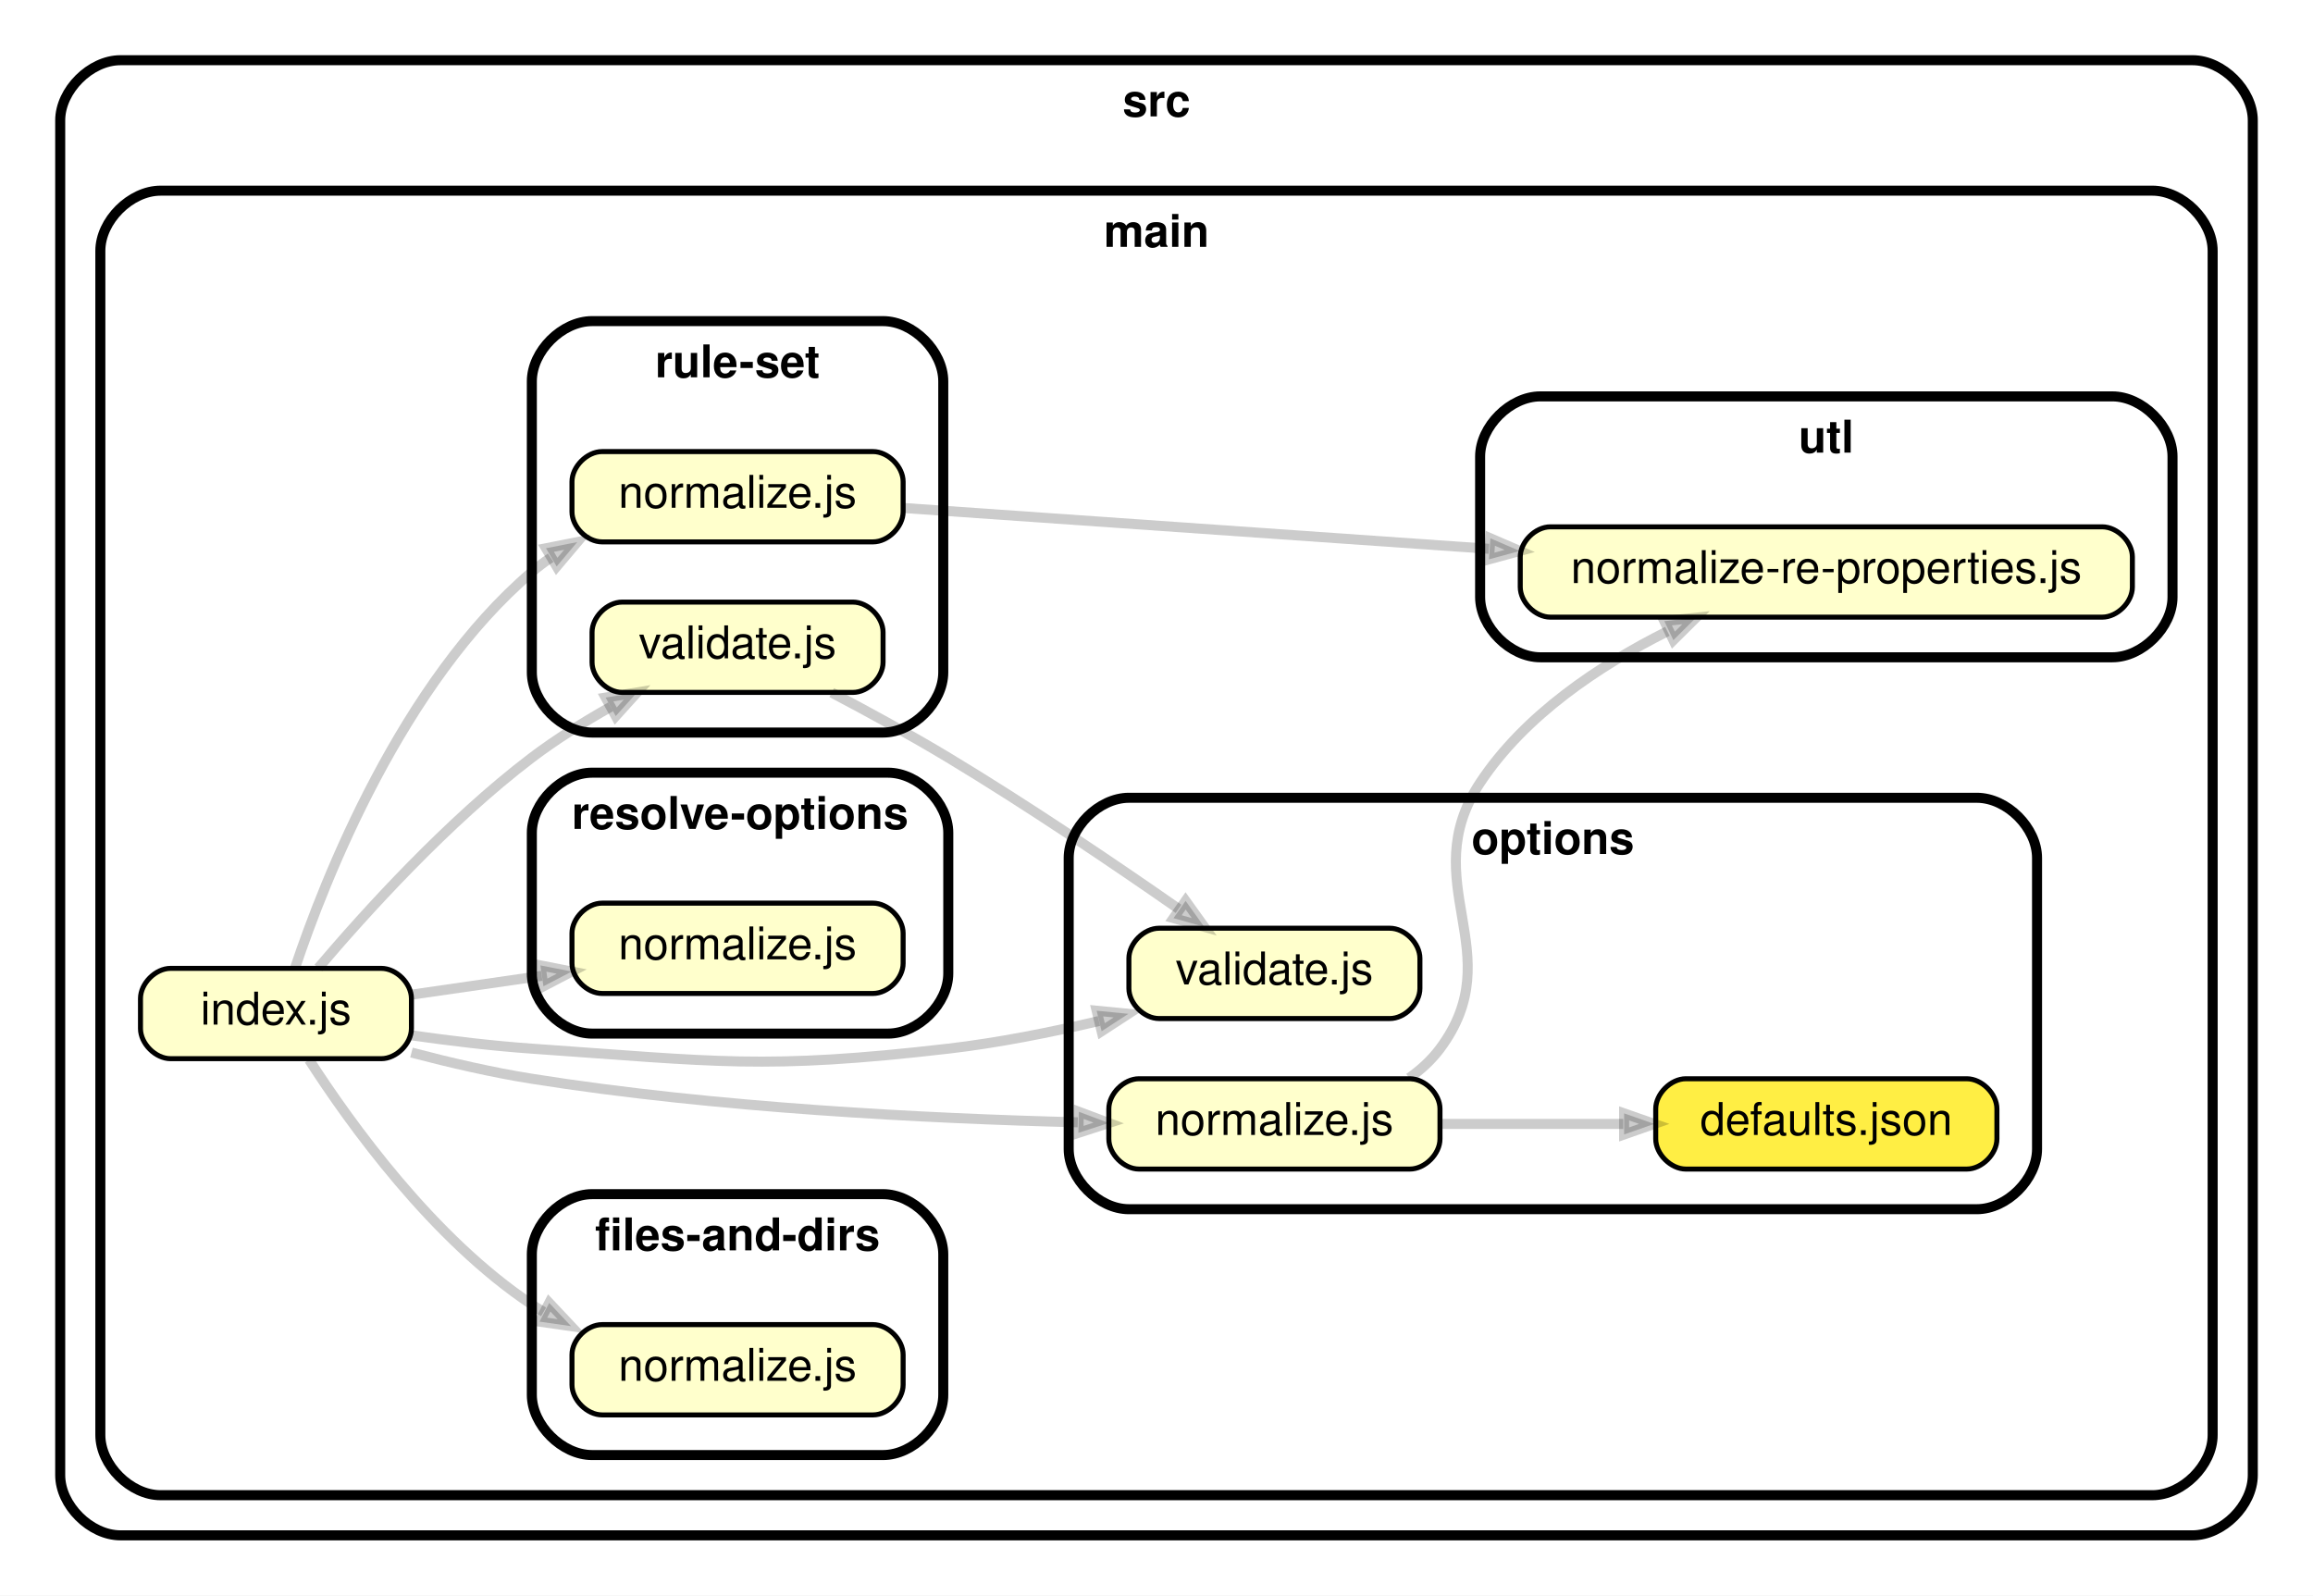
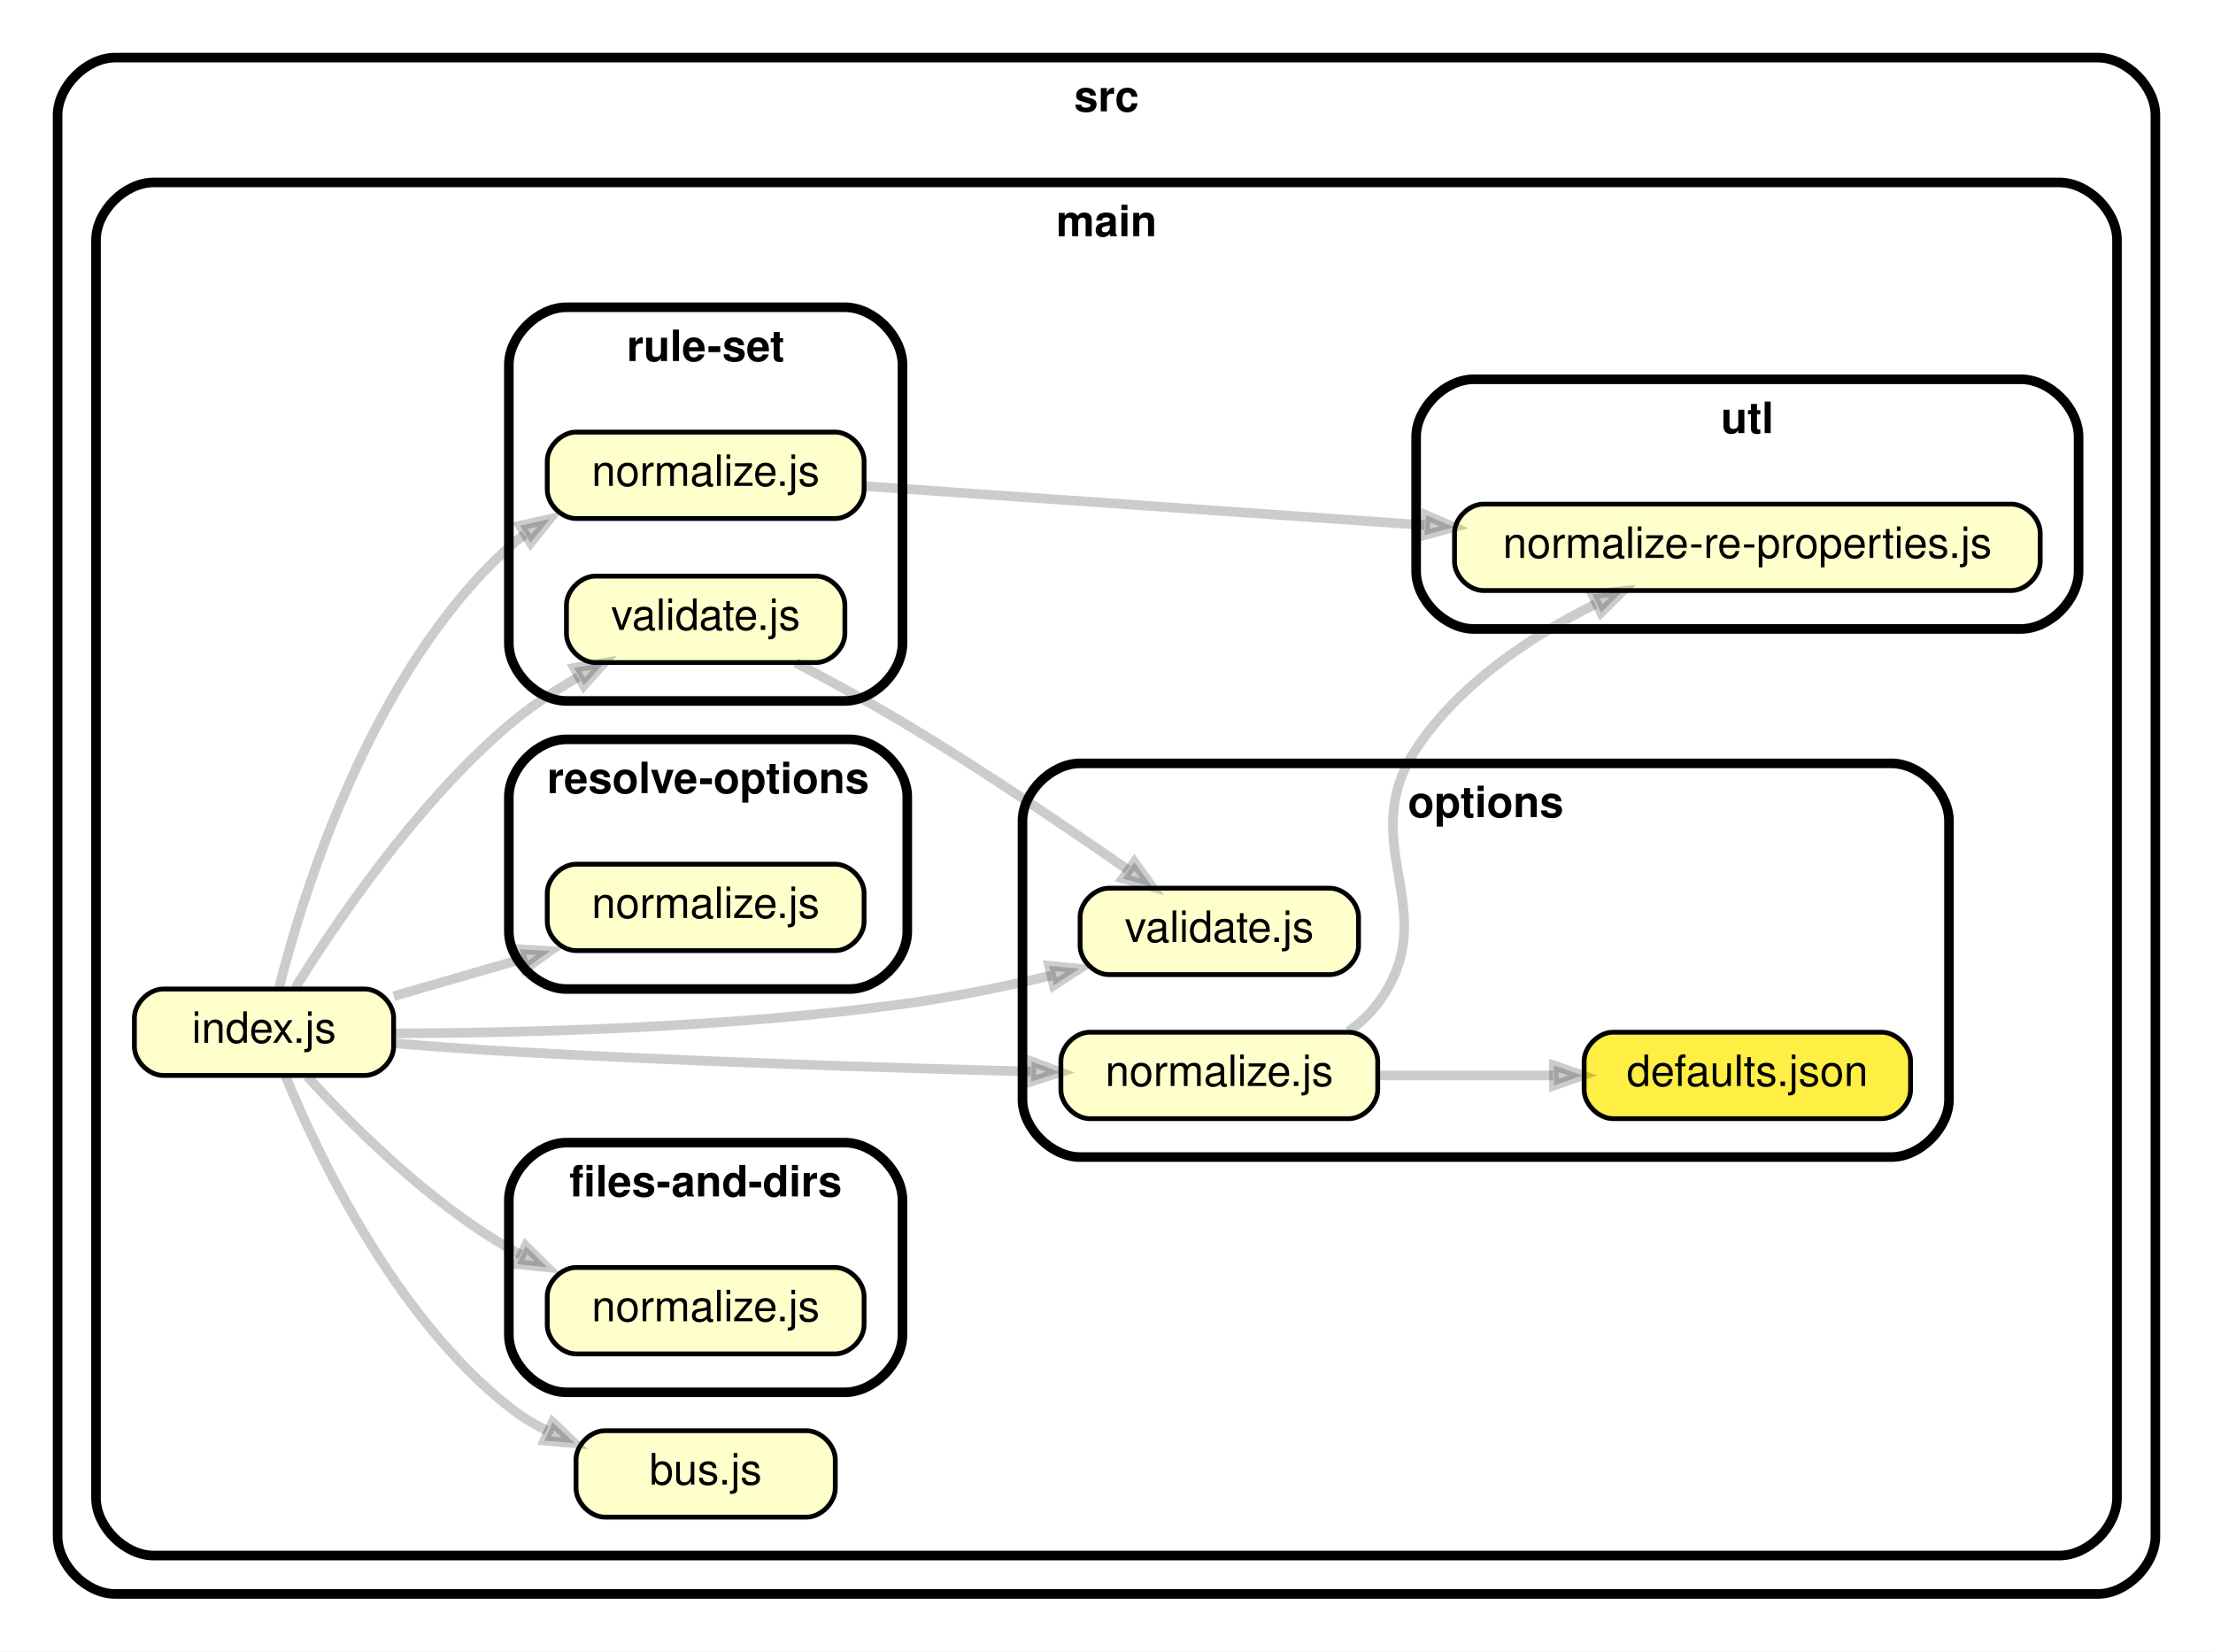
- <svg xmlns="http://www.w3.org/2000/svg" xmlns:xlink="http://www.w3.org/1999/xlink" width="461pt" height="318pt" viewBox="0.00 0.00 461.00 318.00">
-   <g id="graph0" class="graph" transform="scale(1 1) rotate(0) translate(4 314)">
-     <polygon fill="white" stroke="transparent" points="-4,4 -4,-314 457,-314 457,4 -4,4" />
+ <svg xmlns="http://www.w3.org/2000/svg" xmlns:xlink="http://www.w3.org/1999/xlink" width="461pt" height="344pt" viewBox="0.00 0.00 461.00 344.00">
+   <g id="graph0" class="graph" transform="scale(1 1) rotate(0) translate(4 340)">
+     <polygon fill="white" stroke="transparent" points="-4,4 -4,-340 457,-340 457,4 -4,4" />
    <g id="clust1" class="cluster">
-       <path fill="#ffffff" stroke="black" stroke-width="2" d="M20,-8C20,-8 433,-8 433,-8 439,-8 445,-14 445,-20 445,-20 445,-290 445,-290 445,-296 439,-302 433,-302 433,-302 20,-302 20,-302 14,-302 8,-296 8,-290 8,-290 8,-20 8,-20 8,-14 14,-8 20,-8" />
-       <text text-anchor="middle" x="226.5" y="-290.8" font-family="Helvetica,sans-Serif" font-weight="bold" font-size="9.00">src</text>
+       <path fill="#ffffff" stroke="black" stroke-width="2" d="M20,-8C20,-8 433,-8 433,-8 439,-8 445,-14 445,-20 445,-20 445,-316 445,-316 445,-322 439,-328 433,-328 433,-328 20,-328 20,-328 14,-328 8,-322 8,-316 8,-316 8,-20 8,-20 8,-14 14,-8 20,-8" />
+       <text text-anchor="middle" x="226.5" y="-316.8" font-family="Helvetica,sans-Serif" font-weight="bold" font-size="9.00">src</text>
    </g>
    <g id="clust2" class="cluster">
-       <path fill="#ffffff" stroke="black" stroke-width="2" d="M28,-16C28,-16 425,-16 425,-16 431,-16 437,-22 437,-28 437,-28 437,-264 437,-264 437,-270 431,-276 425,-276 425,-276 28,-276 28,-276 22,-276 16,-270 16,-264 16,-264 16,-28 16,-28 16,-22 22,-16 28,-16" />
-       <text text-anchor="middle" x="226.5" y="-264.8" font-family="Helvetica,sans-Serif" font-weight="bold" font-size="9.00">main</text>
+       <path fill="#ffffff" stroke="black" stroke-width="2" d="M28,-16C28,-16 425,-16 425,-16 431,-16 437,-22 437,-28 437,-28 437,-290 437,-290 437,-296 431,-302 425,-302 425,-302 28,-302 28,-302 22,-302 16,-296 16,-290 16,-290 16,-28 16,-28 16,-22 22,-16 28,-16" />
+       <text text-anchor="middle" x="226.5" y="-290.8" font-family="Helvetica,sans-Serif" font-weight="bold" font-size="9.00">main</text>
    </g>
    <g id="clust3" class="cluster">
-       <path fill="#ffffff" stroke="black" stroke-width="2" d="M114,-24C114,-24 172,-24 172,-24 178,-24 184,-30 184,-36 184,-36 184,-64 184,-64 184,-70 178,-76 172,-76 172,-76 114,-76 114,-76 108,-76 102,-70 102,-64 102,-64 102,-36 102,-36 102,-30 108,-24 114,-24" />
-       <text text-anchor="middle" x="143" y="-64.8" font-family="Helvetica,sans-Serif" font-weight="bold" font-size="9.00">files-and-dirs</text>
+       <path fill="#ffffff" stroke="black" stroke-width="2" d="M114,-50C114,-50 172,-50 172,-50 178,-50 184,-56 184,-62 184,-62 184,-90 184,-90 184,-96 178,-102 172,-102 172,-102 114,-102 114,-102 108,-102 102,-96 102,-90 102,-90 102,-62 102,-62 102,-56 108,-50 114,-50" />
+       <text text-anchor="middle" x="143" y="-90.8" font-family="Helvetica,sans-Serif" font-weight="bold" font-size="9.00">files-and-dirs</text>
    </g>
    <g id="clust4" class="cluster">
-       <path fill="#ffffff" stroke="black" stroke-width="2" d="M221,-73C221,-73 390,-73 390,-73 396,-73 402,-79 402,-85 402,-85 402,-143 402,-143 402,-149 396,-155 390,-155 390,-155 221,-155 221,-155 215,-155 209,-149 209,-143 209,-143 209,-85 209,-85 209,-79 215,-73 221,-73" />
-       <text text-anchor="middle" x="305.5" y="-143.8" font-family="Helvetica,sans-Serif" font-weight="bold" font-size="9.00">options</text>
+       <path fill="#ffffff" stroke="black" stroke-width="2" d="M221,-99C221,-99 390,-99 390,-99 396,-99 402,-105 402,-111 402,-111 402,-169 402,-169 402,-175 396,-181 390,-181 390,-181 221,-181 221,-181 215,-181 209,-175 209,-169 209,-169 209,-111 209,-111 209,-105 215,-99 221,-99" />
+       <text text-anchor="middle" x="305.5" y="-169.8" font-family="Helvetica,sans-Serif" font-weight="bold" font-size="9.00">options</text>
    </g>
    <g id="clust5" class="cluster">
-       <path fill="#ffffff" stroke="black" stroke-width="2" d="M114,-108C114,-108 173,-108 173,-108 179,-108 185,-114 185,-120 185,-120 185,-148 185,-148 185,-154 179,-160 173,-160 173,-160 114,-160 114,-160 108,-160 102,-154 102,-148 102,-148 102,-120 102,-120 102,-114 108,-108 114,-108" />
-       <text text-anchor="middle" x="143.5" y="-148.8" font-family="Helvetica,sans-Serif" font-weight="bold" font-size="9.00">resolve-options</text>
+       <path fill="#ffffff" stroke="black" stroke-width="2" d="M114,-134C114,-134 173,-134 173,-134 179,-134 185,-140 185,-146 185,-146 185,-174 185,-174 185,-180 179,-186 173,-186 173,-186 114,-186 114,-186 108,-186 102,-180 102,-174 102,-174 102,-146 102,-146 102,-140 108,-134 114,-134" />
+       <text text-anchor="middle" x="143.5" y="-174.8" font-family="Helvetica,sans-Serif" font-weight="bold" font-size="9.00">resolve-options</text>
    </g>
    <g id="clust6" class="cluster">
-       <path fill="#ffffff" stroke="black" stroke-width="2" d="M114,-168C114,-168 172,-168 172,-168 178,-168 184,-174 184,-180 184,-180 184,-238 184,-238 184,-244 178,-250 172,-250 172,-250 114,-250 114,-250 108,-250 102,-244 102,-238 102,-238 102,-180 102,-180 102,-174 108,-168 114,-168" />
-       <text text-anchor="middle" x="143" y="-238.8" font-family="Helvetica,sans-Serif" font-weight="bold" font-size="9.00">rule-set</text>
+       <path fill="#ffffff" stroke="black" stroke-width="2" d="M114,-194C114,-194 172,-194 172,-194 178,-194 184,-200 184,-206 184,-206 184,-264 184,-264 184,-270 178,-276 172,-276 172,-276 114,-276 114,-276 108,-276 102,-270 102,-264 102,-264 102,-206 102,-206 102,-200 108,-194 114,-194" />
+       <text text-anchor="middle" x="143" y="-264.8" font-family="Helvetica,sans-Serif" font-weight="bold" font-size="9.00">rule-set</text>
    </g>
    <g id="clust7" class="cluster">
-       <path fill="#ffffff" stroke="black" stroke-width="2" d="M303,-183C303,-183 417,-183 417,-183 423,-183 429,-189 429,-195 429,-195 429,-223 429,-223 429,-229 423,-235 417,-235 417,-235 303,-235 303,-235 297,-235 291,-229 291,-223 291,-223 291,-195 291,-195 291,-189 297,-183 303,-183" />
-       <text text-anchor="middle" x="360" y="-223.8" font-family="Helvetica,sans-Serif" font-weight="bold" font-size="9.00">utl</text>
+       <path fill="#ffffff" stroke="black" stroke-width="2" d="M303,-209C303,-209 417,-209 417,-209 423,-209 429,-215 429,-221 429,-221 429,-249 429,-249 429,-255 423,-261 417,-261 417,-261 303,-261 303,-261 297,-261 291,-255 291,-249 291,-249 291,-221 291,-221 291,-215 297,-209 303,-209" />
+       <text text-anchor="middle" x="360" y="-249.8" font-family="Helvetica,sans-Serif" font-weight="bold" font-size="9.00">utl</text>
    </g>
    <g id="node1" class="node">
      <g id="a_node1">
-         <a xlink:href="src/main/files-and-dirs/normalize.js" xlink:title="normalize.js">
-           <path fill="#ffffcc" stroke="black" d="M170,-50C170,-50 116,-50 116,-50 113,-50 110,-47 110,-44 110,-44 110,-38 110,-38 110,-35 113,-32 116,-32 116,-32 170,-32 170,-32 173,-32 176,-35 176,-38 176,-38 176,-44 176,-44 176,-47 173,-50 170,-50" />
-           <text text-anchor="middle" x="143" y="-38.8" font-family="Helvetica,sans-Serif" font-size="9.00">normalize.js</text>
+         <a xlink:href="src/main/bus.js" xlink:title="bus.js">
+           <path fill="#ffffcc" stroke="black" d="M164,-42C164,-42 122,-42 122,-42 119,-42 116,-39 116,-36 116,-36 116,-30 116,-30 116,-27 119,-24 122,-24 122,-24 164,-24 164,-24 167,-24 170,-27 170,-30 170,-30 170,-36 170,-36 170,-39 167,-42 164,-42" />
+           <text text-anchor="middle" x="143" y="-30.8" font-family="Helvetica,sans-Serif" font-size="9.00">bus.js</text>
        </a>
      </g>
    </g>
    <g id="node2" class="node">
      <g id="a_node2">
+         <a xlink:href="src/main/files-and-dirs/normalize.js" xlink:title="normalize.js">
+           <path fill="#ffffcc" stroke="black" d="M170,-76C170,-76 116,-76 116,-76 113,-76 110,-73 110,-70 110,-70 110,-64 110,-64 110,-61 113,-58 116,-58 116,-58 170,-58 170,-58 173,-58 176,-61 176,-64 176,-64 176,-70 176,-70 176,-73 173,-76 170,-76" />
+           <text text-anchor="middle" x="143" y="-64.8" font-family="Helvetica,sans-Serif" font-size="9.00">normalize.js</text>
+         </a>
+       </g>
+     </g>
+     <g id="node3" class="node">
+       <g id="a_node3">
        <a xlink:href="src/main/index.js" xlink:title="index.js">
-           <path fill="#ffffcc" stroke="black" d="M72,-121C72,-121 30,-121 30,-121 27,-121 24,-118 24,-115 24,-115 24,-109 24,-109 24,-106 27,-103 30,-103 30,-103 72,-103 72,-103 75,-103 78,-106 78,-109 78,-109 78,-115 78,-115 78,-118 75,-121 72,-121" />
-           <text text-anchor="middle" x="51" y="-109.8" font-family="Helvetica,sans-Serif" font-size="9.00">index.js</text>
+           <path fill="#ffffcc" stroke="black" d="M72,-134C72,-134 30,-134 30,-134 27,-134 24,-131 24,-128 24,-128 24,-122 24,-122 24,-119 27,-116 30,-116 30,-116 72,-116 72,-116 75,-116 78,-119 78,-122 78,-122 78,-128 78,-128 78,-131 75,-134 72,-134" />
+           <text text-anchor="middle" x="51" y="-122.8" font-family="Helvetica,sans-Serif" font-size="9.00">index.js</text>
        </a>
      </g>
    </g>
    <g id="edge1" class="edge">
-       <path fill="none" stroke="#000000" stroke-width="2" stroke-opacity="0.2" d="M57.61,-102.78C65.82,-90.03 82.29,-67.1 102,-54 102.76,-53.49 103.54,-53.01 104.34,-52.54" />
-       <polygon fill="#000000" fill-opacity="0.2" stroke="#000000" stroke-width="2" stroke-opacity="0.2" points="105.46,-54.32 109.82,-49.69 103.53,-50.59 105.46,-54.32" />
-     </g>
-     <g id="node3" class="node">
-       <g id="a_node3">
-         <a xlink:href="src/main/options/normalize.js" xlink:title="normalize.js">
-           <path fill="#ffffcc" stroke="black" d="M277,-99C277,-99 223,-99 223,-99 220,-99 217,-96 217,-93 217,-93 217,-87 217,-87 217,-84 220,-81 223,-81 223,-81 277,-81 277,-81 280,-81 283,-84 283,-87 283,-87 283,-93 283,-93 283,-96 280,-99 277,-99" />
-           <text text-anchor="middle" x="250" y="-87.8" font-family="Helvetica,sans-Serif" font-size="9.00">normalize.js</text>
-         </a>
-       </g>
+       <path fill="none" stroke="#000000" stroke-width="2" stroke-opacity="0.2" d="M55.47,-115.9C62.09,-99.74 78.02,-65.95 102,-47 104.4,-45.1 107.07,-43.45 109.87,-42.02" />
+       <polygon fill="#000000" fill-opacity="0.2" stroke="#000000" stroke-width="2" stroke-opacity="0.2" points="111.13,-43.76 115.74,-39.38 109.4,-39.93 111.13,-43.76" />
    </g>
    <g id="edge2" class="edge">
-       <path fill="none" stroke="#000000" stroke-width="2" stroke-opacity="0.2" d="M78.01,-104.22C85.67,-102.21 94.12,-100.25 102,-99 138.66,-93.17 181.01,-91.06 210.81,-90.32" />
-       <polygon fill="#000000" fill-opacity="0.2" stroke="#000000" stroke-width="2" stroke-opacity="0.2" points="211.02,-92.42 216.98,-90.18 210.93,-88.22 211.02,-92.42" />
+       <path fill="none" stroke="#000000" stroke-width="2" stroke-opacity="0.2" d="M59.97,-115.82C69.17,-105.74 85.21,-89.69 102,-80 102.79,-79.54 103.6,-79.1 104.42,-78.67" />
+       <polygon fill="#000000" fill-opacity="0.2" stroke="#000000" stroke-width="2" stroke-opacity="0.2" points="105.5,-80.49 110.03,-76.03 103.7,-76.69 105.5,-80.49" />
    </g>
    <g id="node4" class="node">
      <g id="a_node4">
-         <a xlink:href="src/main/options/validate.js" xlink:title="validate.js">
-           <path fill="#ffffcc" stroke="black" d="M273,-129C273,-129 227,-129 227,-129 224,-129 221,-126 221,-123 221,-123 221,-117 221,-117 221,-114 224,-111 227,-111 227,-111 273,-111 273,-111 276,-111 279,-114 279,-117 279,-117 279,-123 279,-123 279,-126 276,-129 273,-129" />
-           <text text-anchor="middle" x="250" y="-117.8" font-family="Helvetica,sans-Serif" font-size="9.00">validate.js</text>
+         <a xlink:href="src/main/options/normalize.js" xlink:title="normalize.js">
+           <path fill="#ffffcc" stroke="black" d="M277,-125C277,-125 223,-125 223,-125 220,-125 217,-122 217,-119 217,-119 217,-113 217,-113 217,-110 220,-107 223,-107 223,-107 277,-107 277,-107 280,-107 283,-110 283,-113 283,-113 283,-119 283,-119 283,-122 280,-125 277,-125" />
+           <text text-anchor="middle" x="250" y="-113.8" font-family="Helvetica,sans-Serif" font-size="9.00">normalize.js</text>
        </a>
      </g>
    </g>
    <g id="edge3" class="edge">
-       <path fill="none" stroke="#000000" stroke-width="2" stroke-opacity="0.2" d="M78.14,-107.64C85.8,-106.55 94.22,-105.54 102,-105 138.8,-102.44 148.36,-100.76 185,-105 194.86,-106.14 205.4,-108.24 215.03,-110.51" />
-       <polygon fill="#000000" fill-opacity="0.2" stroke="#000000" stroke-width="2" stroke-opacity="0.2" points="214.57,-112.56 220.89,-111.94 215.56,-108.47 214.57,-112.56" />
+       <path fill="none" stroke="#000000" stroke-width="2" stroke-opacity="0.2" d="M78.19,-122.68C85.86,-122.06 94.26,-121.44 102,-121 138.89,-118.9 181.05,-117.57 210.73,-116.82" />
+       <polygon fill="#000000" fill-opacity="0.2" stroke="#000000" stroke-width="2" stroke-opacity="0.2" points="210.92,-118.92 216.86,-116.67 210.81,-114.72 210.92,-118.92" />
    </g>
    <g id="node5" class="node">
      <g id="a_node5">
-         <a xlink:href="src/main/resolve-options/normalize.js" xlink:title="normalize.js">
-           <path fill="#ffffcc" stroke="black" d="M170,-134C170,-134 116,-134 116,-134 113,-134 110,-131 110,-128 110,-128 110,-122 110,-122 110,-119 113,-116 116,-116 116,-116 170,-116 170,-116 173,-116 176,-119 176,-122 176,-122 176,-128 176,-128 176,-131 173,-134 170,-134" />
-           <text text-anchor="middle" x="143" y="-122.8" font-family="Helvetica,sans-Serif" font-size="9.00">normalize.js</text>
+         <a xlink:href="src/main/options/validate.js" xlink:title="validate.js">
+           <path fill="#ffffcc" stroke="black" d="M273,-155C273,-155 227,-155 227,-155 224,-155 221,-152 221,-149 221,-149 221,-143 221,-143 221,-140 224,-137 227,-137 227,-137 273,-137 273,-137 276,-137 279,-140 279,-143 279,-143 279,-149 279,-149 279,-152 276,-155 273,-155" />
+           <text text-anchor="middle" x="250" y="-143.8" font-family="Helvetica,sans-Serif" font-size="9.00">validate.js</text>
        </a>
      </g>
    </g>
    <g id="edge4" class="edge">
-       <path fill="none" stroke="#000000" stroke-width="2" stroke-opacity="0.2" d="M78.03,-115.76C86.13,-116.93 95.23,-118.24 103.97,-119.51" />
-       <polygon fill="#000000" fill-opacity="0.2" stroke="#000000" stroke-width="2" stroke-opacity="0.2" points="103.71,-121.59 109.95,-120.37 104.31,-117.43 103.71,-121.59" />
+       <path fill="none" stroke="#000000" stroke-width="2" stroke-opacity="0.2" d="M78.12,-124.76C105.04,-124.84 148.14,-125.89 185,-131 194.83,-132.36 205.37,-134.53 214.99,-136.8" />
+       <polygon fill="#000000" fill-opacity="0.2" stroke="#000000" stroke-width="2" stroke-opacity="0.2" points="214.53,-138.85 220.86,-138.22 215.52,-134.76 214.53,-138.85" />
    </g>
    <g id="node6" class="node">
      <g id="a_node6">
-         <a xlink:href="src/main/rule-set/normalize.js" xlink:title="normalize.js">
-           <path fill="#ffffcc" stroke="black" d="M170,-224C170,-224 116,-224 116,-224 113,-224 110,-221 110,-218 110,-218 110,-212 110,-212 110,-209 113,-206 116,-206 116,-206 170,-206 170,-206 173,-206 176,-209 176,-212 176,-212 176,-218 176,-218 176,-221 173,-224 170,-224" />
-           <text text-anchor="middle" x="143" y="-212.8" font-family="Helvetica,sans-Serif" font-size="9.00">normalize.js</text>
+         <a xlink:href="src/main/resolve-options/normalize.js" xlink:title="normalize.js">
+           <path fill="#ffffcc" stroke="black" d="M170,-160C170,-160 116,-160 116,-160 113,-160 110,-157 110,-154 110,-154 110,-148 110,-148 110,-145 113,-142 116,-142 116,-142 170,-142 170,-142 173,-142 176,-145 176,-148 176,-148 176,-154 176,-154 176,-157 173,-160 170,-160" />
+           <text text-anchor="middle" x="143" y="-148.8" font-family="Helvetica,sans-Serif" font-size="9.00">normalize.js</text>
        </a>
      </g>
    </g>
    <g id="edge5" class="edge">
-       <path fill="none" stroke="#000000" stroke-width="2" stroke-opacity="0.2" d="M54.81,-121.09C60.73,-138.75 76.07,-177.87 102,-200 103.18,-201.01 104.44,-201.96 105.76,-202.84" />
-       <polygon fill="#000000" fill-opacity="0.2" stroke="#000000" stroke-width="2" stroke-opacity="0.2" points="104.82,-204.73 111.05,-205.96 106.95,-201.11 104.82,-204.73" />
+       <path fill="none" stroke="#000000" stroke-width="2" stroke-opacity="0.2" d="M78.03,-132.52C86.38,-134.93 95.79,-137.65 104.78,-140.25" />
+       <polygon fill="#000000" fill-opacity="0.2" stroke="#000000" stroke-width="2" stroke-opacity="0.2" points="104.26,-142.28 110.61,-141.93 105.42,-138.25 104.26,-142.28" />
    </g>
    <g id="node7" class="node">
      <g id="a_node7">
-         <a xlink:href="src/main/rule-set/validate.js" xlink:title="validate.js">
-           <path fill="#ffffcc" stroke="black" d="M166,-194C166,-194 120,-194 120,-194 117,-194 114,-191 114,-188 114,-188 114,-182 114,-182 114,-179 117,-176 120,-176 120,-176 166,-176 166,-176 169,-176 172,-179 172,-182 172,-182 172,-188 172,-188 172,-191 169,-194 166,-194" />
-           <text text-anchor="middle" x="143" y="-182.8" font-family="Helvetica,sans-Serif" font-size="9.00">validate.js</text>
+         <a xlink:href="src/main/rule-set/normalize.js" xlink:title="normalize.js">
+           <path fill="#ffffcc" stroke="black" d="M170,-250C170,-250 116,-250 116,-250 113,-250 110,-247 110,-244 110,-244 110,-238 110,-238 110,-235 113,-232 116,-232 116,-232 170,-232 170,-232 173,-232 176,-235 176,-238 176,-238 176,-244 176,-244 176,-247 173,-250 170,-250" />
+           <text text-anchor="middle" x="143" y="-238.8" font-family="Helvetica,sans-Serif" font-size="9.00">normalize.js</text>
        </a>
      </g>
    </g>
    <g id="edge6" class="edge">
-       <path fill="none" stroke="#000000" stroke-width="2" stroke-opacity="0.2" d="M59.45,-121.09C68.67,-131.95 85.21,-150.26 102,-163 106.83,-166.66 112.35,-170.1 117.7,-173.12" />
-       <polygon fill="#000000" fill-opacity="0.2" stroke="#000000" stroke-width="2" stroke-opacity="0.2" points="116.71,-174.97 122.98,-176 118.72,-171.28 116.71,-174.97" />
+       <path fill="none" stroke="#000000" stroke-width="2" stroke-opacity="0.2" d="M54.11,-134.2C59.07,-153.81 73.26,-200.02 102,-226 103.03,-226.93 104.12,-227.8 105.26,-228.62" />
+       <polygon fill="#000000" fill-opacity="0.2" stroke="#000000" stroke-width="2" stroke-opacity="0.2" points="104.32,-230.51 110.52,-231.9 106.53,-226.94 104.32,-230.51" />
    </g>
    <g id="node8" class="node">
      <g id="a_node8">
+         <a xlink:href="src/main/rule-set/validate.js" xlink:title="validate.js">
+           <path fill="#ffffcc" stroke="black" d="M166,-220C166,-220 120,-220 120,-220 117,-220 114,-217 114,-214 114,-214 114,-208 114,-208 114,-205 117,-202 120,-202 120,-202 166,-202 166,-202 169,-202 172,-205 172,-208 172,-208 172,-214 172,-214 172,-217 169,-220 166,-220" />
+           <text text-anchor="middle" x="143" y="-208.8" font-family="Helvetica,sans-Serif" font-size="9.00">validate.js</text>
+         </a>
+       </g>
+     </g>
+     <g id="edge7" class="edge">
+       <path fill="none" stroke="#000000" stroke-width="2" stroke-opacity="0.2" d="M57.49,-134.22C65.81,-147.59 82.67,-172.55 102,-189 106.34,-192.7 111.41,-196.05 116.44,-198.97" />
+       <polygon fill="#000000" fill-opacity="0.2" stroke="#000000" stroke-width="2" stroke-opacity="0.2" points="115.59,-200.9 121.86,-201.96 117.62,-197.22 115.59,-200.9" />
+     </g>
+     <g id="node9" class="node">
+       <g id="a_node9">
        <a xlink:href="src/main/options/defaults.json" xlink:title="defaults.json">
-           <path fill="#ffee44" stroke="black" d="M388,-99C388,-99 332,-99 332,-99 329,-99 326,-96 326,-93 326,-93 326,-87 326,-87 326,-84 329,-81 332,-81 332,-81 388,-81 388,-81 391,-81 394,-84 394,-87 394,-87 394,-93 394,-93 394,-96 391,-99 388,-99" />
-           <text text-anchor="middle" x="360" y="-87.8" font-family="Helvetica,sans-Serif" font-size="9.00">defaults.json</text>
+           <path fill="#ffee44" stroke="black" d="M388,-125C388,-125 332,-125 332,-125 329,-125 326,-122 326,-119 326,-119 326,-113 326,-113 326,-110 329,-107 332,-107 332,-107 388,-107 388,-107 391,-107 394,-110 394,-113 394,-113 394,-119 394,-119 394,-122 391,-125 388,-125" />
+           <text text-anchor="middle" x="360" y="-113.8" font-family="Helvetica,sans-Serif" font-size="9.00">defaults.json</text>
+         </a>
+       </g>
+     </g>
+     <g id="edge9" class="edge">
+       <path fill="none" stroke="#000000" stroke-width="2" stroke-opacity="0.2" d="M283.11,-116C294.55,-116 307.56,-116 319.54,-116" />
+       <polygon fill="#000000" fill-opacity="0.2" stroke="#000000" stroke-width="2" stroke-opacity="0.2" points="319.7,-118.1 325.7,-116 319.7,-113.9 319.7,-118.1" />
+     </g>
+     <g id="node10" class="node">
+       <g id="a_node10">
+         <a xlink:href="src/main/utl/normalize-re-properties.js" xlink:title="normalize-re-properties.js">
+           <path fill="#ffffcc" stroke="black" d="M415,-235C415,-235 305,-235 305,-235 302,-235 299,-232 299,-229 299,-229 299,-223 299,-223 299,-220 302,-217 305,-217 305,-217 415,-217 415,-217 418,-217 421,-220 421,-223 421,-223 421,-229 421,-229 421,-232 418,-235 415,-235" />
+           <text text-anchor="middle" x="360" y="-223.8" font-family="Helvetica,sans-Serif" font-size="9.00">normalize-re-properties.js</text>
        </a>
      </g>
    </g>
    <g id="edge8" class="edge">
-       <path fill="none" stroke="#000000" stroke-width="2" stroke-opacity="0.2" d="M283.11,-90C294.55,-90 307.56,-90 319.54,-90" />
-       <polygon fill="#000000" fill-opacity="0.2" stroke="#000000" stroke-width="2" stroke-opacity="0.2" points="319.7,-92.1 325.7,-90 319.7,-87.9 319.7,-92.1" />
-     </g>
-     <g id="node9" class="node">
-       <g id="a_node9">
-         <a xlink:href="src/main/utl/normalize-re-properties.js" xlink:title="normalize-re-properties.js">
-           <path fill="#ffffcc" stroke="black" d="M415,-209C415,-209 305,-209 305,-209 302,-209 299,-206 299,-203 299,-203 299,-197 299,-197 299,-194 302,-191 305,-191 305,-191 415,-191 415,-191 418,-191 421,-194 421,-197 421,-197 421,-203 421,-203 421,-206 418,-209 415,-209" />
-           <text text-anchor="middle" x="360" y="-197.8" font-family="Helvetica,sans-Serif" font-size="9.00">normalize-re-properties.js</text>
-         </a>
-       </g>
-     </g>
-     <g id="edge7" class="edge">
-       <path fill="none" stroke="#000000" stroke-width="2" stroke-opacity="0.2" d="M276.86,-99.15C279.2,-100.8 281.31,-102.74 283,-105 297.25,-124.09 277.87,-138.12 291,-158 299.9,-171.47 314.76,-181.38 328.32,-188.17" />
-       <polygon fill="#000000" fill-opacity="0.2" stroke="#000000" stroke-width="2" stroke-opacity="0.2" points="327.71,-190.21 334.03,-190.89 329.52,-186.42 327.71,-190.21" />
-     </g>
-     <g id="edge9" class="edge">
-       <path fill="none" stroke="#000000" stroke-width="2" stroke-opacity="0.2" d="M176.19,-212.75C206.88,-210.61 254.02,-207.32 292.75,-204.62" />
-       <polygon fill="#000000" fill-opacity="0.2" stroke="#000000" stroke-width="2" stroke-opacity="0.2" points="293.05,-206.71 298.89,-204.19 292.76,-202.52 293.05,-206.71" />
+       <path fill="none" stroke="#000000" stroke-width="2" stroke-opacity="0.2" d="M276.86,-125.15C279.2,-126.8 281.31,-128.74 283,-131 297.25,-150.09 277.87,-164.12 291,-184 299.9,-197.47 314.76,-207.38 328.32,-214.17" />
+       <polygon fill="#000000" fill-opacity="0.2" stroke="#000000" stroke-width="2" stroke-opacity="0.2" points="327.71,-216.21 334.03,-216.89 329.52,-212.42 327.71,-216.21" />
    </g>
    <g id="edge10" class="edge">
-       <path fill="none" stroke="#000000" stroke-width="2" stroke-opacity="0.2" d="M161.77,-175.96C169.06,-172.12 177.53,-167.5 185,-163 200.85,-153.45 218.25,-141.68 230.9,-132.86" />
-       <polygon fill="#000000" fill-opacity="0.2" stroke="#000000" stroke-width="2" stroke-opacity="0.2" points="232.3,-134.45 236.01,-129.28 229.89,-131.01 232.3,-134.45" />
+       <path fill="none" stroke="#000000" stroke-width="2" stroke-opacity="0.2" d="M176.19,-238.75C206.88,-236.61 254.02,-233.32 292.75,-230.62" />
+       <polygon fill="#000000" fill-opacity="0.2" stroke="#000000" stroke-width="2" stroke-opacity="0.2" points="293.05,-232.71 298.89,-230.19 292.76,-228.52 293.05,-232.71" />
+     </g>
+     <g id="edge11" class="edge">
+       <path fill="none" stroke="#000000" stroke-width="2" stroke-opacity="0.2" d="M161.77,-201.96C169.06,-198.12 177.53,-193.5 185,-189 200.85,-179.45 218.25,-167.68 230.9,-158.86" />
+       <polygon fill="#000000" fill-opacity="0.2" stroke="#000000" stroke-width="2" stroke-opacity="0.2" points="232.3,-160.45 236.01,-155.28 229.89,-157.01 232.3,-160.45" />
    </g>
  </g>
</svg>
